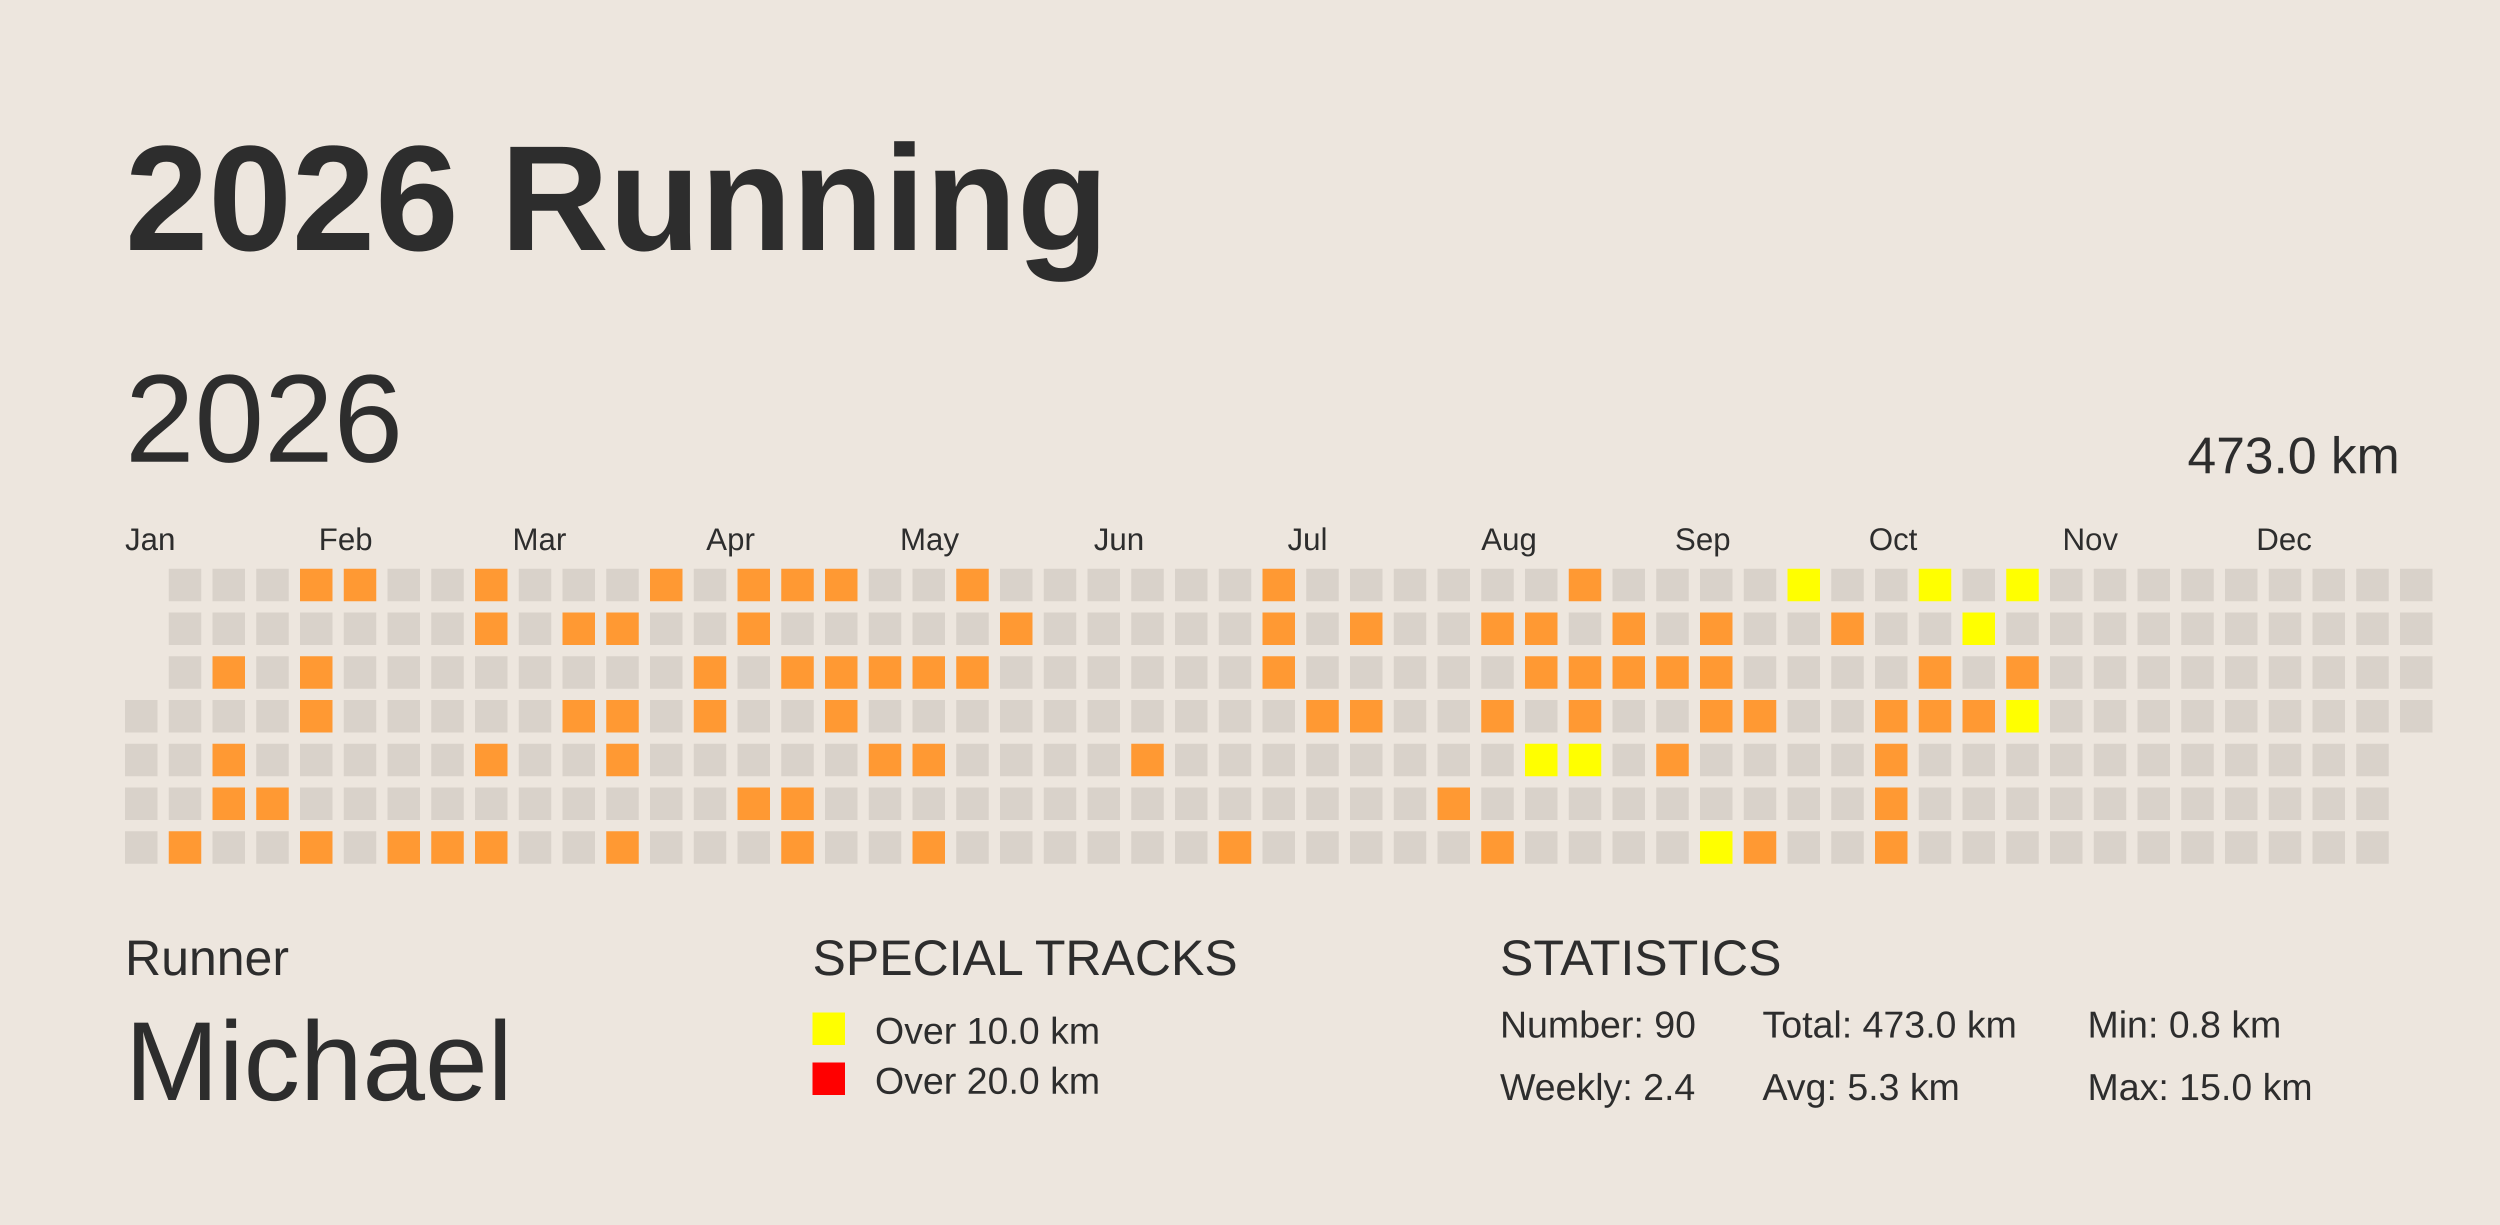
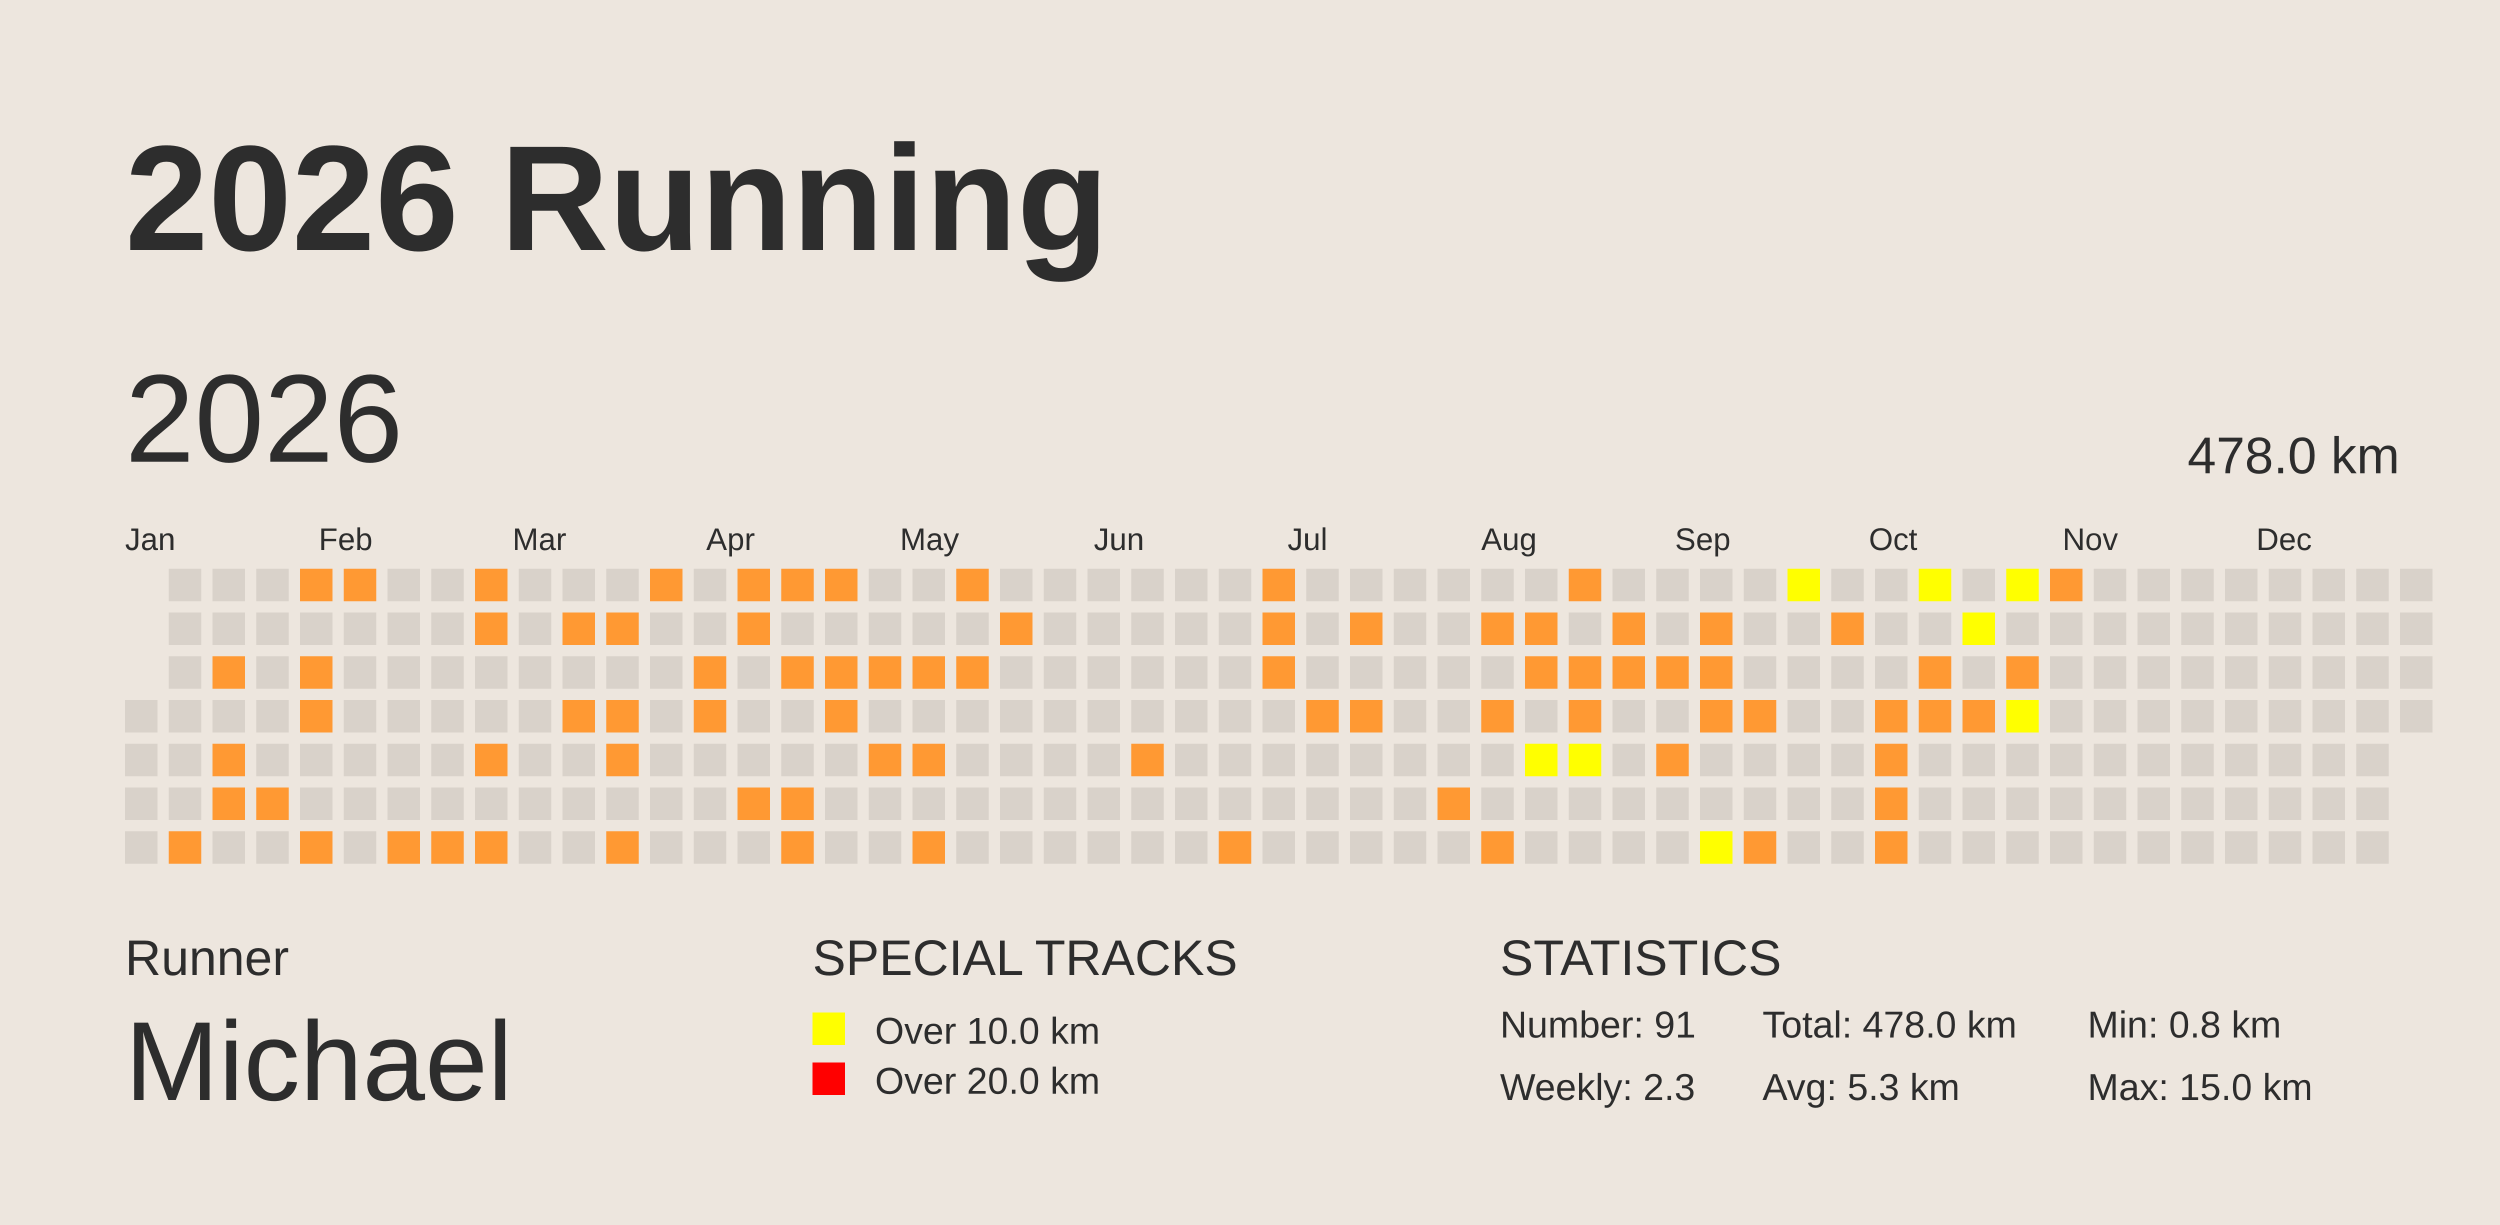
<svg xmlns="http://www.w3.org/2000/svg" baseProfile="full" height="98mm" version="1.1" viewBox="0,0,200,98" width="200mm">
  <defs />
  <rect fill="#EDE6DE" height="98" width="200" x="0" y="0" />
  <text fill="#2D2D2D" style="font-size:12px; font-family:Arial; font-weight:bold;" x="10" y="20">2026 Running</text>
  <text fill="#2D2D2D" style="font-size:4px; font-family:Arial" x="10" y="78">Runner</text>
  <text fill="#2D2D2D" style="font-size:9px; font-family:Arial" x="10" y="88">Michael</text>
  <text fill="#2D2D2D" style="font-size:4px; font-family:Arial" x="65" y="78">SPECIAL TRACKS</text>
  <rect fill="yellow" height="2.6" width="2.6" x="65" y="81" />
  <text fill="#2D2D2D" style="font-size:3px; font-family:Arial" x="70" y="83.5">Over 10.0 km</text>
  <rect fill="red" height="2.6" width="2.6" x="65" y="85" />
  <text fill="#2D2D2D" style="font-size:3px; font-family:Arial" x="70" y="87.5">Over 20.0 km</text>
  <text fill="#2D2D2D" style="font-size:4px; font-family:Arial" x="120" y="78">STATISTICS</text>
-   <text fill="#2D2D2D" style="font-size:3px; font-family:Arial" x="120" y="83">Number: 90</text>
-   <text fill="#2D2D2D" style="font-size:3px; font-family:Arial" x="120" y="88">Weekly: 2.4</text>
-   <text fill="#2D2D2D" style="font-size:3px; font-family:Arial" x="141" y="83">Total: 473.0 km</text>
+   <text fill="#2D2D2D" style="font-size:3px; font-family:Arial" x="120" y="83">Number: 91</text>
+   <text fill="#2D2D2D" style="font-size:3px; font-family:Arial" x="120" y="88">Weekly: 2.3</text>
+   <text fill="#2D2D2D" style="font-size:3px; font-family:Arial" x="141" y="83">Total: 478.0 km</text>
  <text fill="#2D2D2D" style="font-size:3px; font-family:Arial" x="141" y="88">Avg: 5.3 km</text>
  <text fill="#2D2D2D" style="font-size:3px; font-family:Arial" x="167" y="83">Min: 0.8 km</text>
  <text fill="#2D2D2D" style="font-size:3px; font-family:Arial" x="167" y="88">Max: 15.0 km</text>
  <text dominant-baseline="hanging" fill="#2D2D2D" style="font-size:10.0px; font-family:Arial;" x="10" y="30">2026</text>
-   <text dominant-baseline="hanging" fill="#2D2D2D" style="font-size:4.125px; font-family:Arial;" x="175" y="35">473.0 km</text>
+   <text dominant-baseline="hanging" fill="#2D2D2D" style="font-size:4.125px; font-family:Arial;" x="175" y="35">478.0 km</text>
  <text fill="#2D2D2D" style="font-size:2.5px; font-family:Arial" x="10.0" y="44">Jan</text>
  <text fill="#2D2D2D" style="font-size:2.5px; font-family:Arial" x="25.5" y="44">Feb</text>
  <text fill="#2D2D2D" style="font-size:2.5px; font-family:Arial" x="41.0" y="44">Mar</text>
  <text fill="#2D2D2D" style="font-size:2.5px; font-family:Arial" x="56.5" y="44">Apr</text>
  <text fill="#2D2D2D" style="font-size:2.5px; font-family:Arial" x="72.0" y="44">May</text>
  <text fill="#2D2D2D" style="font-size:2.5px; font-family:Arial" x="87.5" y="44">Jun</text>
  <text fill="#2D2D2D" style="font-size:2.5px; font-family:Arial" x="103.0" y="44">Jul</text>
  <text fill="#2D2D2D" style="font-size:2.5px; font-family:Arial" x="118.5" y="44">Aug</text>
  <text fill="#2D2D2D" style="font-size:2.5px; font-family:Arial" x="134.0" y="44">Sep</text>
  <text fill="#2D2D2D" style="font-size:2.5px; font-family:Arial" x="149.5" y="44">Oct</text>
  <text fill="#2D2D2D" style="font-size:2.5px; font-family:Arial" x="165.0" y="44">Nov</text>
  <text fill="#2D2D2D" style="font-size:2.5px; font-family:Arial" x="180.5" y="44">Dec</text>
  <rect fill="#D9D2CA" height="2.6" width="2.6" x="10.0" y="56.0" />
  <rect fill="#D9D2CA" height="2.6" width="2.6" x="10.0" y="59.5" />
  <rect fill="#D9D2CA" height="2.6" width="2.6" x="10.0" y="63.0" />
  <rect fill="#D9D2CA" height="2.6" width="2.6" x="10.0" y="66.5" />
  <rect fill="#D9D2CA" height="2.6" width="2.6" x="13.5" y="45.5" />
  <rect fill="#D9D2CA" height="2.6" width="2.6" x="13.5" y="49.0" />
  <rect fill="#D9D2CA" height="2.6" width="2.6" x="13.5" y="52.5" />
  <rect fill="#D9D2CA" height="2.6" width="2.6" x="13.5" y="56.0" />
  <rect fill="#D9D2CA" height="2.6" width="2.6" x="13.5" y="59.5" />
  <rect fill="#D9D2CA" height="2.6" width="2.6" x="13.5" y="63.0" />
  <rect fill="#FF9933" height="2.6" width="2.6" x="13.5" y="66.5" />
  <rect fill="#D9D2CA" height="2.6" width="2.6" x="17.0" y="45.5" />
  <rect fill="#D9D2CA" height="2.6" width="2.6" x="17.0" y="49.0" />
  <rect fill="#FF9933" height="2.6" width="2.6" x="17.0" y="52.5" />
  <rect fill="#D9D2CA" height="2.6" width="2.6" x="17.0" y="56.0" />
  <rect fill="#FF9933" height="2.6" width="2.6" x="17.0" y="59.5" />
  <rect fill="#FF9933" height="2.6" width="2.6" x="17.0" y="63.0" />
  <rect fill="#D9D2CA" height="2.6" width="2.6" x="17.0" y="66.5" />
  <rect fill="#D9D2CA" height="2.6" width="2.6" x="20.5" y="45.5" />
  <rect fill="#D9D2CA" height="2.6" width="2.6" x="20.5" y="49.0" />
  <rect fill="#D9D2CA" height="2.6" width="2.6" x="20.5" y="52.5" />
  <rect fill="#D9D2CA" height="2.6" width="2.6" x="20.5" y="56.0" />
  <rect fill="#D9D2CA" height="2.6" width="2.6" x="20.5" y="59.5" />
  <rect fill="#FF9933" height="2.6" width="2.6" x="20.5" y="63.0" />
  <rect fill="#D9D2CA" height="2.6" width="2.6" x="20.5" y="66.5" />
  <rect fill="#FF9933" height="2.6" width="2.6" x="24.0" y="45.5" />
  <rect fill="#D9D2CA" height="2.6" width="2.6" x="24.0" y="49.0" />
  <rect fill="#FF9933" height="2.6" width="2.6" x="24.0" y="52.5" />
  <rect fill="#FF9933" height="2.6" width="2.6" x="24.0" y="56.0" />
  <rect fill="#D9D2CA" height="2.6" width="2.6" x="24.0" y="59.5" />
  <rect fill="#D9D2CA" height="2.6" width="2.6" x="24.0" y="63.0" />
  <rect fill="#FF9933" height="2.6" width="2.6" x="24.0" y="66.5" />
  <rect fill="#FF9933" height="2.6" width="2.6" x="27.5" y="45.5" />
  <rect fill="#D9D2CA" height="2.6" width="2.6" x="27.5" y="49.0" />
  <rect fill="#D9D2CA" height="2.6" width="2.6" x="27.5" y="52.5" />
  <rect fill="#D9D2CA" height="2.6" width="2.6" x="27.5" y="56.0" />
  <rect fill="#D9D2CA" height="2.6" width="2.6" x="27.5" y="59.5" />
  <rect fill="#D9D2CA" height="2.6" width="2.6" x="27.5" y="63.0" />
  <rect fill="#D9D2CA" height="2.6" width="2.6" x="27.5" y="66.5" />
  <rect fill="#D9D2CA" height="2.6" width="2.6" x="31.0" y="45.5" />
  <rect fill="#D9D2CA" height="2.6" width="2.6" x="31.0" y="49.0" />
  <rect fill="#D9D2CA" height="2.6" width="2.6" x="31.0" y="52.5" />
  <rect fill="#D9D2CA" height="2.6" width="2.6" x="31.0" y="56.0" />
  <rect fill="#D9D2CA" height="2.6" width="2.6" x="31.0" y="59.5" />
  <rect fill="#D9D2CA" height="2.6" width="2.6" x="31.0" y="63.0" />
  <rect fill="#FF9933" height="2.6" width="2.6" x="31.0" y="66.5" />
  <rect fill="#D9D2CA" height="2.6" width="2.6" x="34.5" y="45.5" />
  <rect fill="#D9D2CA" height="2.6" width="2.6" x="34.5" y="49.0" />
  <rect fill="#D9D2CA" height="2.6" width="2.6" x="34.5" y="52.5" />
  <rect fill="#D9D2CA" height="2.6" width="2.6" x="34.5" y="56.0" />
  <rect fill="#D9D2CA" height="2.6" width="2.6" x="34.5" y="59.5" />
  <rect fill="#D9D2CA" height="2.6" width="2.6" x="34.5" y="63.0" />
  <rect fill="#FF9933" height="2.6" width="2.6" x="34.5" y="66.5" />
  <rect fill="#FF9933" height="2.6" width="2.6" x="38.0" y="45.5" />
  <rect fill="#FF9933" height="2.6" width="2.6" x="38.0" y="49.0" />
  <rect fill="#D9D2CA" height="2.6" width="2.6" x="38.0" y="52.5" />
  <rect fill="#D9D2CA" height="2.6" width="2.6" x="38.0" y="56.0" />
  <rect fill="#FF9933" height="2.6" width="2.6" x="38.0" y="59.5" />
  <rect fill="#D9D2CA" height="2.6" width="2.6" x="38.0" y="63.0" />
  <rect fill="#FF9933" height="2.6" width="2.6" x="38.0" y="66.5" />
  <rect fill="#D9D2CA" height="2.6" width="2.6" x="41.5" y="45.5" />
  <rect fill="#D9D2CA" height="2.6" width="2.6" x="41.5" y="49.0" />
  <rect fill="#D9D2CA" height="2.6" width="2.6" x="41.5" y="52.5" />
  <rect fill="#D9D2CA" height="2.6" width="2.6" x="41.5" y="56.0" />
  <rect fill="#D9D2CA" height="2.6" width="2.6" x="41.5" y="59.5" />
  <rect fill="#D9D2CA" height="2.6" width="2.6" x="41.5" y="63.0" />
  <rect fill="#D9D2CA" height="2.6" width="2.6" x="41.5" y="66.5" />
  <rect fill="#D9D2CA" height="2.6" width="2.6" x="45.0" y="45.5" />
  <rect fill="#FF9933" height="2.6" width="2.6" x="45.0" y="49.0" />
  <rect fill="#D9D2CA" height="2.6" width="2.6" x="45.0" y="52.5" />
  <rect fill="#FF9933" height="2.6" width="2.6" x="45.0" y="56.0" />
  <rect fill="#D9D2CA" height="2.6" width="2.6" x="45.0" y="59.5" />
  <rect fill="#D9D2CA" height="2.6" width="2.6" x="45.0" y="63.0" />
  <rect fill="#D9D2CA" height="2.6" width="2.6" x="45.0" y="66.5" />
  <rect fill="#D9D2CA" height="2.6" width="2.6" x="48.5" y="45.5" />
  <rect fill="#FF9933" height="2.6" width="2.6" x="48.5" y="49.0" />
  <rect fill="#D9D2CA" height="2.6" width="2.6" x="48.5" y="52.5" />
  <rect fill="#FF9933" height="2.6" width="2.6" x="48.5" y="56.0" />
  <rect fill="#FF9933" height="2.6" width="2.6" x="48.5" y="59.5" />
  <rect fill="#D9D2CA" height="2.6" width="2.6" x="48.5" y="63.0" />
  <rect fill="#FF9933" height="2.6" width="2.6" x="48.5" y="66.5" />
  <rect fill="#FF9933" height="2.6" width="2.6" x="52.0" y="45.5" />
  <rect fill="#D9D2CA" height="2.6" width="2.6" x="52.0" y="49.0" />
  <rect fill="#D9D2CA" height="2.6" width="2.6" x="52.0" y="52.5" />
  <rect fill="#D9D2CA" height="2.6" width="2.6" x="52.0" y="56.0" />
  <rect fill="#D9D2CA" height="2.6" width="2.6" x="52.0" y="59.5" />
  <rect fill="#D9D2CA" height="2.6" width="2.6" x="52.0" y="63.0" />
  <rect fill="#D9D2CA" height="2.6" width="2.6" x="52.0" y="66.5" />
  <rect fill="#D9D2CA" height="2.6" width="2.6" x="55.5" y="45.5" />
  <rect fill="#D9D2CA" height="2.6" width="2.6" x="55.5" y="49.0" />
  <rect fill="#FF9933" height="2.6" width="2.6" x="55.5" y="52.5" />
  <rect fill="#FF9933" height="2.6" width="2.6" x="55.5" y="56.0" />
  <rect fill="#D9D2CA" height="2.6" width="2.6" x="55.5" y="59.5" />
  <rect fill="#D9D2CA" height="2.6" width="2.6" x="55.5" y="63.0" />
  <rect fill="#D9D2CA" height="2.6" width="2.6" x="55.5" y="66.5" />
  <rect fill="#FF9933" height="2.6" width="2.6" x="59.0" y="45.5" />
  <rect fill="#FF9933" height="2.6" width="2.6" x="59.0" y="49.0" />
  <rect fill="#D9D2CA" height="2.6" width="2.6" x="59.0" y="52.5" />
  <rect fill="#D9D2CA" height="2.6" width="2.6" x="59.0" y="56.0" />
  <rect fill="#D9D2CA" height="2.6" width="2.6" x="59.0" y="59.5" />
  <rect fill="#FF9933" height="2.6" width="2.6" x="59.0" y="63.0" />
  <rect fill="#D9D2CA" height="2.6" width="2.6" x="59.0" y="66.5" />
  <rect fill="#FF9933" height="2.6" width="2.6" x="62.5" y="45.5" />
  <rect fill="#D9D2CA" height="2.6" width="2.6" x="62.5" y="49.0" />
  <rect fill="#FF9933" height="2.6" width="2.6" x="62.5" y="52.5" />
  <rect fill="#D9D2CA" height="2.6" width="2.6" x="62.5" y="56.0" />
  <rect fill="#D9D2CA" height="2.6" width="2.6" x="62.5" y="59.5" />
  <rect fill="#FF9933" height="2.6" width="2.6" x="62.5" y="63.0" />
  <rect fill="#FF9933" height="2.6" width="2.6" x="62.5" y="66.5" />
  <rect fill="#FF9933" height="2.6" width="2.6" x="66.0" y="45.5" />
  <rect fill="#D9D2CA" height="2.6" width="2.6" x="66.0" y="49.0" />
  <rect fill="#FF9933" height="2.6" width="2.6" x="66.0" y="52.5" />
  <rect fill="#FF9933" height="2.6" width="2.6" x="66.0" y="56.0" />
  <rect fill="#D9D2CA" height="2.6" width="2.6" x="66.0" y="59.5" />
  <rect fill="#D9D2CA" height="2.6" width="2.6" x="66.0" y="63.0" />
  <rect fill="#D9D2CA" height="2.6" width="2.6" x="66.0" y="66.5" />
  <rect fill="#D9D2CA" height="2.6" width="2.6" x="69.5" y="45.5" />
  <rect fill="#D9D2CA" height="2.6" width="2.6" x="69.5" y="49.0" />
  <rect fill="#FF9933" height="2.6" width="2.6" x="69.5" y="52.5" />
  <rect fill="#D9D2CA" height="2.6" width="2.6" x="69.5" y="56.0" />
  <rect fill="#FF9933" height="2.6" width="2.6" x="69.5" y="59.5" />
  <rect fill="#D9D2CA" height="2.6" width="2.6" x="69.5" y="63.0" />
  <rect fill="#D9D2CA" height="2.6" width="2.6" x="69.5" y="66.5" />
  <rect fill="#D9D2CA" height="2.6" width="2.6" x="73.0" y="45.5" />
  <rect fill="#D9D2CA" height="2.6" width="2.6" x="73.0" y="49.0" />
  <rect fill="#FF9933" height="2.6" width="2.6" x="73.0" y="52.5" />
  <rect fill="#D9D2CA" height="2.6" width="2.6" x="73.0" y="56.0" />
  <rect fill="#FF9933" height="2.6" width="2.6" x="73.0" y="59.5" />
  <rect fill="#D9D2CA" height="2.6" width="2.6" x="73.0" y="63.0" />
  <rect fill="#FF9933" height="2.6" width="2.6" x="73.0" y="66.5" />
  <rect fill="#FF9933" height="2.6" width="2.6" x="76.5" y="45.5" />
  <rect fill="#D9D2CA" height="2.6" width="2.6" x="76.5" y="49.0" />
  <rect fill="#FF9933" height="2.6" width="2.6" x="76.5" y="52.5" />
  <rect fill="#D9D2CA" height="2.6" width="2.6" x="76.5" y="56.0" />
  <rect fill="#D9D2CA" height="2.6" width="2.6" x="76.5" y="59.5" />
  <rect fill="#D9D2CA" height="2.6" width="2.6" x="76.5" y="63.0" />
  <rect fill="#D9D2CA" height="2.6" width="2.6" x="76.5" y="66.5" />
  <rect fill="#D9D2CA" height="2.6" width="2.6" x="80.0" y="45.5" />
  <rect fill="#FF9933" height="2.6" width="2.6" x="80.0" y="49.0" />
  <rect fill="#D9D2CA" height="2.6" width="2.6" x="80.0" y="52.5" />
  <rect fill="#D9D2CA" height="2.6" width="2.6" x="80.0" y="56.0" />
  <rect fill="#D9D2CA" height="2.6" width="2.6" x="80.0" y="59.5" />
  <rect fill="#D9D2CA" height="2.6" width="2.6" x="80.0" y="63.0" />
  <rect fill="#D9D2CA" height="2.6" width="2.6" x="80.0" y="66.5" />
  <rect fill="#D9D2CA" height="2.6" width="2.6" x="83.5" y="45.5" />
  <rect fill="#D9D2CA" height="2.6" width="2.6" x="83.5" y="49.0" />
  <rect fill="#D9D2CA" height="2.6" width="2.6" x="83.5" y="52.5" />
  <rect fill="#D9D2CA" height="2.6" width="2.6" x="83.5" y="56.0" />
  <rect fill="#D9D2CA" height="2.6" width="2.6" x="83.5" y="59.5" />
  <rect fill="#D9D2CA" height="2.6" width="2.6" x="83.5" y="63.0" />
  <rect fill="#D9D2CA" height="2.6" width="2.6" x="83.5" y="66.5" />
  <rect fill="#D9D2CA" height="2.6" width="2.6" x="87.0" y="45.5" />
  <rect fill="#D9D2CA" height="2.6" width="2.6" x="87.0" y="49.0" />
  <rect fill="#D9D2CA" height="2.6" width="2.6" x="87.0" y="52.5" />
  <rect fill="#D9D2CA" height="2.6" width="2.6" x="87.0" y="56.0" />
  <rect fill="#D9D2CA" height="2.6" width="2.6" x="87.0" y="59.5" />
  <rect fill="#D9D2CA" height="2.6" width="2.6" x="87.0" y="63.0" />
  <rect fill="#D9D2CA" height="2.6" width="2.6" x="87.0" y="66.5" />
  <rect fill="#D9D2CA" height="2.6" width="2.6" x="90.5" y="45.5" />
  <rect fill="#D9D2CA" height="2.6" width="2.6" x="90.5" y="49.0" />
  <rect fill="#D9D2CA" height="2.6" width="2.6" x="90.5" y="52.5" />
  <rect fill="#D9D2CA" height="2.6" width="2.6" x="90.5" y="56.0" />
  <rect fill="#FF9933" height="2.6" width="2.6" x="90.5" y="59.5" />
  <rect fill="#D9D2CA" height="2.6" width="2.6" x="90.5" y="63.0" />
  <rect fill="#D9D2CA" height="2.6" width="2.6" x="90.5" y="66.5" />
  <rect fill="#D9D2CA" height="2.6" width="2.6" x="94.0" y="45.5" />
  <rect fill="#D9D2CA" height="2.6" width="2.6" x="94.0" y="49.0" />
  <rect fill="#D9D2CA" height="2.6" width="2.6" x="94.0" y="52.5" />
  <rect fill="#D9D2CA" height="2.6" width="2.6" x="94.0" y="56.0" />
  <rect fill="#D9D2CA" height="2.6" width="2.6" x="94.0" y="59.5" />
  <rect fill="#D9D2CA" height="2.6" width="2.6" x="94.0" y="63.0" />
  <rect fill="#D9D2CA" height="2.6" width="2.6" x="94.0" y="66.5" />
  <rect fill="#D9D2CA" height="2.6" width="2.6" x="97.5" y="45.5" />
  <rect fill="#D9D2CA" height="2.6" width="2.6" x="97.5" y="49.0" />
  <rect fill="#D9D2CA" height="2.6" width="2.6" x="97.5" y="52.5" />
  <rect fill="#D9D2CA" height="2.6" width="2.6" x="97.5" y="56.0" />
  <rect fill="#D9D2CA" height="2.6" width="2.6" x="97.5" y="59.5" />
  <rect fill="#D9D2CA" height="2.6" width="2.6" x="97.5" y="63.0" />
  <rect fill="#FF9933" height="2.6" width="2.6" x="97.5" y="66.5" />
  <rect fill="#FF9933" height="2.6" width="2.6" x="101.0" y="45.5" />
  <rect fill="#FF9933" height="2.6" width="2.6" x="101.0" y="49.0" />
  <rect fill="#FF9933" height="2.6" width="2.6" x="101.0" y="52.5" />
  <rect fill="#D9D2CA" height="2.6" width="2.6" x="101.0" y="56.0" />
  <rect fill="#D9D2CA" height="2.6" width="2.6" x="101.0" y="59.5" />
  <rect fill="#D9D2CA" height="2.6" width="2.6" x="101.0" y="63.0" />
  <rect fill="#D9D2CA" height="2.6" width="2.6" x="101.0" y="66.5" />
  <rect fill="#D9D2CA" height="2.6" width="2.6" x="104.5" y="45.5" />
  <rect fill="#D9D2CA" height="2.6" width="2.6" x="104.5" y="49.0" />
  <rect fill="#D9D2CA" height="2.6" width="2.6" x="104.5" y="52.5" />
  <rect fill="#FF9933" height="2.6" width="2.6" x="104.5" y="56.0" />
  <rect fill="#D9D2CA" height="2.6" width="2.6" x="104.5" y="59.5" />
  <rect fill="#D9D2CA" height="2.6" width="2.6" x="104.5" y="63.0" />
  <rect fill="#D9D2CA" height="2.6" width="2.6" x="104.5" y="66.5" />
  <rect fill="#D9D2CA" height="2.6" width="2.6" x="108.0" y="45.5" />
  <rect fill="#FF9933" height="2.6" width="2.6" x="108.0" y="49.0" />
  <rect fill="#D9D2CA" height="2.6" width="2.6" x="108.0" y="52.5" />
  <rect fill="#FF9933" height="2.6" width="2.6" x="108.0" y="56.0" />
  <rect fill="#D9D2CA" height="2.6" width="2.6" x="108.0" y="59.5" />
  <rect fill="#D9D2CA" height="2.6" width="2.6" x="108.0" y="63.0" />
  <rect fill="#D9D2CA" height="2.6" width="2.6" x="108.0" y="66.5" />
  <rect fill="#D9D2CA" height="2.6" width="2.6" x="111.5" y="45.5" />
  <rect fill="#D9D2CA" height="2.6" width="2.6" x="111.5" y="49.0" />
  <rect fill="#D9D2CA" height="2.6" width="2.6" x="111.5" y="52.5" />
  <rect fill="#D9D2CA" height="2.6" width="2.6" x="111.5" y="56.0" />
  <rect fill="#D9D2CA" height="2.6" width="2.6" x="111.5" y="59.5" />
  <rect fill="#D9D2CA" height="2.6" width="2.6" x="111.5" y="63.0" />
  <rect fill="#D9D2CA" height="2.6" width="2.6" x="111.5" y="66.5" />
  <rect fill="#D9D2CA" height="2.6" width="2.6" x="115.0" y="45.5" />
  <rect fill="#D9D2CA" height="2.6" width="2.6" x="115.0" y="49.0" />
  <rect fill="#D9D2CA" height="2.6" width="2.6" x="115.0" y="52.5" />
  <rect fill="#D9D2CA" height="2.6" width="2.6" x="115.0" y="56.0" />
  <rect fill="#D9D2CA" height="2.6" width="2.6" x="115.0" y="59.5" />
  <rect fill="#FF9933" height="2.6" width="2.6" x="115.0" y="63.0" />
  <rect fill="#D9D2CA" height="2.6" width="2.6" x="115.0" y="66.5" />
  <rect fill="#D9D2CA" height="2.6" width="2.6" x="118.5" y="45.5" />
  <rect fill="#FF9933" height="2.6" width="2.6" x="118.5" y="49.0" />
  <rect fill="#D9D2CA" height="2.6" width="2.6" x="118.5" y="52.5" />
  <rect fill="#FF9933" height="2.6" width="2.6" x="118.5" y="56.0" />
  <rect fill="#D9D2CA" height="2.6" width="2.6" x="118.5" y="59.5" />
  <rect fill="#D9D2CA" height="2.6" width="2.6" x="118.5" y="63.0" />
  <rect fill="#FF9933" height="2.6" width="2.6" x="118.5" y="66.5" />
  <rect fill="#D9D2CA" height="2.6" width="2.6" x="122.0" y="45.5" />
  <rect fill="#FF9933" height="2.6" width="2.6" x="122.0" y="49.0" />
  <rect fill="#FF9933" height="2.6" width="2.6" x="122.0" y="52.5" />
  <rect fill="#D9D2CA" height="2.6" width="2.6" x="122.0" y="56.0" />
  <rect fill="yellow" height="2.6" width="2.6" x="122.0" y="59.5" />
  <rect fill="#D9D2CA" height="2.6" width="2.6" x="122.0" y="63.0" />
  <rect fill="#D9D2CA" height="2.6" width="2.6" x="122.0" y="66.5" />
  <rect fill="#FF9933" height="2.6" width="2.6" x="125.5" y="45.5" />
  <rect fill="#D9D2CA" height="2.6" width="2.6" x="125.5" y="49.0" />
  <rect fill="#FF9933" height="2.6" width="2.6" x="125.5" y="52.5" />
  <rect fill="#FF9933" height="2.6" width="2.6" x="125.5" y="56.0" />
  <rect fill="yellow" height="2.6" width="2.6" x="125.5" y="59.5" />
  <rect fill="#D9D2CA" height="2.6" width="2.6" x="125.5" y="63.0" />
  <rect fill="#D9D2CA" height="2.6" width="2.6" x="125.5" y="66.5" />
  <rect fill="#D9D2CA" height="2.6" width="2.6" x="129.0" y="45.5" />
  <rect fill="#FF9933" height="2.6" width="2.6" x="129.0" y="49.0" />
  <rect fill="#FF9933" height="2.6" width="2.6" x="129.0" y="52.5" />
  <rect fill="#D9D2CA" height="2.6" width="2.6" x="129.0" y="56.0" />
  <rect fill="#D9D2CA" height="2.6" width="2.6" x="129.0" y="59.5" />
  <rect fill="#D9D2CA" height="2.6" width="2.6" x="129.0" y="63.0" />
  <rect fill="#D9D2CA" height="2.6" width="2.6" x="129.0" y="66.5" />
  <rect fill="#D9D2CA" height="2.6" width="2.6" x="132.5" y="45.5" />
  <rect fill="#D9D2CA" height="2.6" width="2.6" x="132.5" y="49.0" />
  <rect fill="#FF9933" height="2.6" width="2.6" x="132.5" y="52.5" />
  <rect fill="#D9D2CA" height="2.6" width="2.6" x="132.5" y="56.0" />
  <rect fill="#FF9933" height="2.6" width="2.6" x="132.5" y="59.5" />
  <rect fill="#D9D2CA" height="2.6" width="2.6" x="132.5" y="63.0" />
  <rect fill="#D9D2CA" height="2.6" width="2.6" x="132.5" y="66.5" />
  <rect fill="#D9D2CA" height="2.6" width="2.6" x="136.0" y="45.5" />
  <rect fill="#FF9933" height="2.6" width="2.6" x="136.0" y="49.0" />
  <rect fill="#FF9933" height="2.6" width="2.6" x="136.0" y="52.5" />
  <rect fill="#FF9933" height="2.6" width="2.6" x="136.0" y="56.0" />
  <rect fill="#D9D2CA" height="2.6" width="2.6" x="136.0" y="59.5" />
  <rect fill="#D9D2CA" height="2.6" width="2.6" x="136.0" y="63.0" />
  <rect fill="yellow" height="2.6" width="2.6" x="136.0" y="66.5" />
  <rect fill="#D9D2CA" height="2.6" width="2.6" x="139.5" y="45.5" />
  <rect fill="#D9D2CA" height="2.6" width="2.6" x="139.5" y="49.0" />
  <rect fill="#D9D2CA" height="2.6" width="2.6" x="139.5" y="52.5" />
  <rect fill="#FF9933" height="2.6" width="2.6" x="139.5" y="56.0" />
  <rect fill="#D9D2CA" height="2.6" width="2.6" x="139.5" y="59.5" />
  <rect fill="#D9D2CA" height="2.6" width="2.6" x="139.5" y="63.0" />
  <rect fill="#FF9933" height="2.6" width="2.6" x="139.5" y="66.5" />
  <rect fill="yellow" height="2.6" width="2.6" x="143.0" y="45.5" />
  <rect fill="#D9D2CA" height="2.6" width="2.6" x="143.0" y="49.0" />
  <rect fill="#D9D2CA" height="2.6" width="2.6" x="143.0" y="52.5" />
  <rect fill="#D9D2CA" height="2.6" width="2.6" x="143.0" y="56.0" />
  <rect fill="#D9D2CA" height="2.6" width="2.6" x="143.0" y="59.5" />
  <rect fill="#D9D2CA" height="2.6" width="2.6" x="143.0" y="63.0" />
  <rect fill="#D9D2CA" height="2.6" width="2.6" x="143.0" y="66.5" />
  <rect fill="#D9D2CA" height="2.6" width="2.6" x="146.5" y="45.5" />
  <rect fill="#FF9933" height="2.6" width="2.6" x="146.5" y="49.0" />
  <rect fill="#D9D2CA" height="2.6" width="2.6" x="146.5" y="52.5" />
  <rect fill="#D9D2CA" height="2.6" width="2.6" x="146.5" y="56.0" />
  <rect fill="#D9D2CA" height="2.6" width="2.6" x="146.5" y="59.5" />
  <rect fill="#D9D2CA" height="2.6" width="2.6" x="146.5" y="63.0" />
  <rect fill="#D9D2CA" height="2.6" width="2.6" x="146.5" y="66.5" />
  <rect fill="#D9D2CA" height="2.6" width="2.6" x="150.0" y="45.5" />
  <rect fill="#D9D2CA" height="2.6" width="2.6" x="150.0" y="49.0" />
  <rect fill="#D9D2CA" height="2.6" width="2.6" x="150.0" y="52.5" />
  <rect fill="#FF9933" height="2.6" width="2.6" x="150.0" y="56.0" />
  <rect fill="#FF9933" height="2.6" width="2.6" x="150.0" y="59.5" />
  <rect fill="#FF9933" height="2.6" width="2.6" x="150.0" y="63.0" />
  <rect fill="#FF9933" height="2.6" width="2.6" x="150.0" y="66.5" />
  <rect fill="yellow" height="2.6" width="2.6" x="153.5" y="45.5" />
  <rect fill="#D9D2CA" height="2.6" width="2.6" x="153.5" y="49.0" />
  <rect fill="#FF9933" height="2.6" width="2.6" x="153.5" y="52.5" />
  <rect fill="#FF9933" height="2.6" width="2.6" x="153.5" y="56.0" />
  <rect fill="#D9D2CA" height="2.6" width="2.6" x="153.5" y="59.5" />
  <rect fill="#D9D2CA" height="2.6" width="2.6" x="153.5" y="63.0" />
  <rect fill="#D9D2CA" height="2.6" width="2.6" x="153.5" y="66.5" />
  <rect fill="#D9D2CA" height="2.6" width="2.6" x="157.0" y="45.5" />
  <rect fill="yellow" height="2.6" width="2.6" x="157.0" y="49.0" />
  <rect fill="#D9D2CA" height="2.6" width="2.6" x="157.0" y="52.5" />
  <rect fill="#FF9933" height="2.6" width="2.6" x="157.0" y="56.0" />
  <rect fill="#D9D2CA" height="2.6" width="2.6" x="157.0" y="59.5" />
  <rect fill="#D9D2CA" height="2.6" width="2.6" x="157.0" y="63.0" />
  <rect fill="#D9D2CA" height="2.6" width="2.6" x="157.0" y="66.5" />
  <rect fill="yellow" height="2.6" width="2.6" x="160.5" y="45.5" />
  <rect fill="#D9D2CA" height="2.6" width="2.6" x="160.5" y="49.0" />
  <rect fill="#FF9933" height="2.6" width="2.6" x="160.5" y="52.5" />
  <rect fill="yellow" height="2.6" width="2.6" x="160.5" y="56.0" />
  <rect fill="#D9D2CA" height="2.6" width="2.6" x="160.5" y="59.5" />
  <rect fill="#D9D2CA" height="2.6" width="2.6" x="160.5" y="63.0" />
  <rect fill="#D9D2CA" height="2.6" width="2.6" x="160.5" y="66.5" />
-   <rect fill="#D9D2CA" height="2.6" width="2.6" x="164.0" y="45.5" />
+   <rect fill="#FF9933" height="2.6" width="2.6" x="164.0" y="45.5" />
  <rect fill="#D9D2CA" height="2.6" width="2.6" x="164.0" y="49.0" />
  <rect fill="#D9D2CA" height="2.6" width="2.6" x="164.0" y="52.5" />
  <rect fill="#D9D2CA" height="2.6" width="2.6" x="164.0" y="56.0" />
  <rect fill="#D9D2CA" height="2.6" width="2.6" x="164.0" y="59.5" />
  <rect fill="#D9D2CA" height="2.6" width="2.6" x="164.0" y="63.0" />
  <rect fill="#D9D2CA" height="2.6" width="2.6" x="164.0" y="66.5" />
  <rect fill="#D9D2CA" height="2.6" width="2.6" x="167.5" y="45.5" />
  <rect fill="#D9D2CA" height="2.6" width="2.6" x="167.5" y="49.0" />
  <rect fill="#D9D2CA" height="2.6" width="2.6" x="167.5" y="52.5" />
  <rect fill="#D9D2CA" height="2.6" width="2.6" x="167.5" y="56.0" />
  <rect fill="#D9D2CA" height="2.6" width="2.6" x="167.5" y="59.5" />
  <rect fill="#D9D2CA" height="2.6" width="2.6" x="167.5" y="63.0" />
  <rect fill="#D9D2CA" height="2.6" width="2.6" x="167.5" y="66.5" />
  <rect fill="#D9D2CA" height="2.6" width="2.6" x="171.0" y="45.5" />
  <rect fill="#D9D2CA" height="2.6" width="2.6" x="171.0" y="49.0" />
  <rect fill="#D9D2CA" height="2.6" width="2.6" x="171.0" y="52.5" />
  <rect fill="#D9D2CA" height="2.6" width="2.6" x="171.0" y="56.0" />
  <rect fill="#D9D2CA" height="2.6" width="2.6" x="171.0" y="59.5" />
  <rect fill="#D9D2CA" height="2.6" width="2.6" x="171.0" y="63.0" />
  <rect fill="#D9D2CA" height="2.6" width="2.6" x="171.0" y="66.5" />
  <rect fill="#D9D2CA" height="2.6" width="2.6" x="174.5" y="45.5" />
  <rect fill="#D9D2CA" height="2.6" width="2.6" x="174.5" y="49.0" />
  <rect fill="#D9D2CA" height="2.6" width="2.6" x="174.5" y="52.5" />
  <rect fill="#D9D2CA" height="2.6" width="2.6" x="174.5" y="56.0" />
  <rect fill="#D9D2CA" height="2.6" width="2.6" x="174.5" y="59.5" />
  <rect fill="#D9D2CA" height="2.6" width="2.6" x="174.5" y="63.0" />
  <rect fill="#D9D2CA" height="2.6" width="2.6" x="174.5" y="66.5" />
  <rect fill="#D9D2CA" height="2.6" width="2.6" x="178.0" y="45.5" />
  <rect fill="#D9D2CA" height="2.6" width="2.6" x="178.0" y="49.0" />
  <rect fill="#D9D2CA" height="2.6" width="2.6" x="178.0" y="52.5" />
  <rect fill="#D9D2CA" height="2.6" width="2.6" x="178.0" y="56.0" />
  <rect fill="#D9D2CA" height="2.6" width="2.6" x="178.0" y="59.5" />
  <rect fill="#D9D2CA" height="2.6" width="2.6" x="178.0" y="63.0" />
  <rect fill="#D9D2CA" height="2.6" width="2.6" x="178.0" y="66.5" />
  <rect fill="#D9D2CA" height="2.6" width="2.6" x="181.5" y="45.5" />
  <rect fill="#D9D2CA" height="2.6" width="2.6" x="181.5" y="49.0" />
  <rect fill="#D9D2CA" height="2.6" width="2.6" x="181.5" y="52.5" />
  <rect fill="#D9D2CA" height="2.6" width="2.6" x="181.5" y="56.0" />
  <rect fill="#D9D2CA" height="2.6" width="2.6" x="181.5" y="59.5" />
  <rect fill="#D9D2CA" height="2.6" width="2.6" x="181.5" y="63.0" />
  <rect fill="#D9D2CA" height="2.6" width="2.6" x="181.5" y="66.5" />
  <rect fill="#D9D2CA" height="2.6" width="2.6" x="185.0" y="45.5" />
  <rect fill="#D9D2CA" height="2.6" width="2.6" x="185.0" y="49.0" />
  <rect fill="#D9D2CA" height="2.6" width="2.6" x="185.0" y="52.5" />
  <rect fill="#D9D2CA" height="2.6" width="2.6" x="185.0" y="56.0" />
  <rect fill="#D9D2CA" height="2.6" width="2.6" x="185.0" y="59.5" />
  <rect fill="#D9D2CA" height="2.6" width="2.6" x="185.0" y="63.0" />
  <rect fill="#D9D2CA" height="2.6" width="2.6" x="185.0" y="66.5" />
  <rect fill="#D9D2CA" height="2.6" width="2.6" x="188.5" y="45.5" />
  <rect fill="#D9D2CA" height="2.6" width="2.6" x="188.5" y="49.0" />
  <rect fill="#D9D2CA" height="2.6" width="2.6" x="188.5" y="52.5" />
  <rect fill="#D9D2CA" height="2.6" width="2.6" x="188.5" y="56.0" />
  <rect fill="#D9D2CA" height="2.6" width="2.6" x="188.5" y="59.5" />
  <rect fill="#D9D2CA" height="2.6" width="2.6" x="188.5" y="63.0" />
  <rect fill="#D9D2CA" height="2.6" width="2.6" x="188.5" y="66.5" />
  <rect fill="#D9D2CA" height="2.6" width="2.6" x="192.0" y="45.5" />
  <rect fill="#D9D2CA" height="2.6" width="2.6" x="192.0" y="49.0" />
  <rect fill="#D9D2CA" height="2.6" width="2.6" x="192.0" y="52.5" />
  <rect fill="#D9D2CA" height="2.6" width="2.6" x="192.0" y="56.0" />
</svg>
